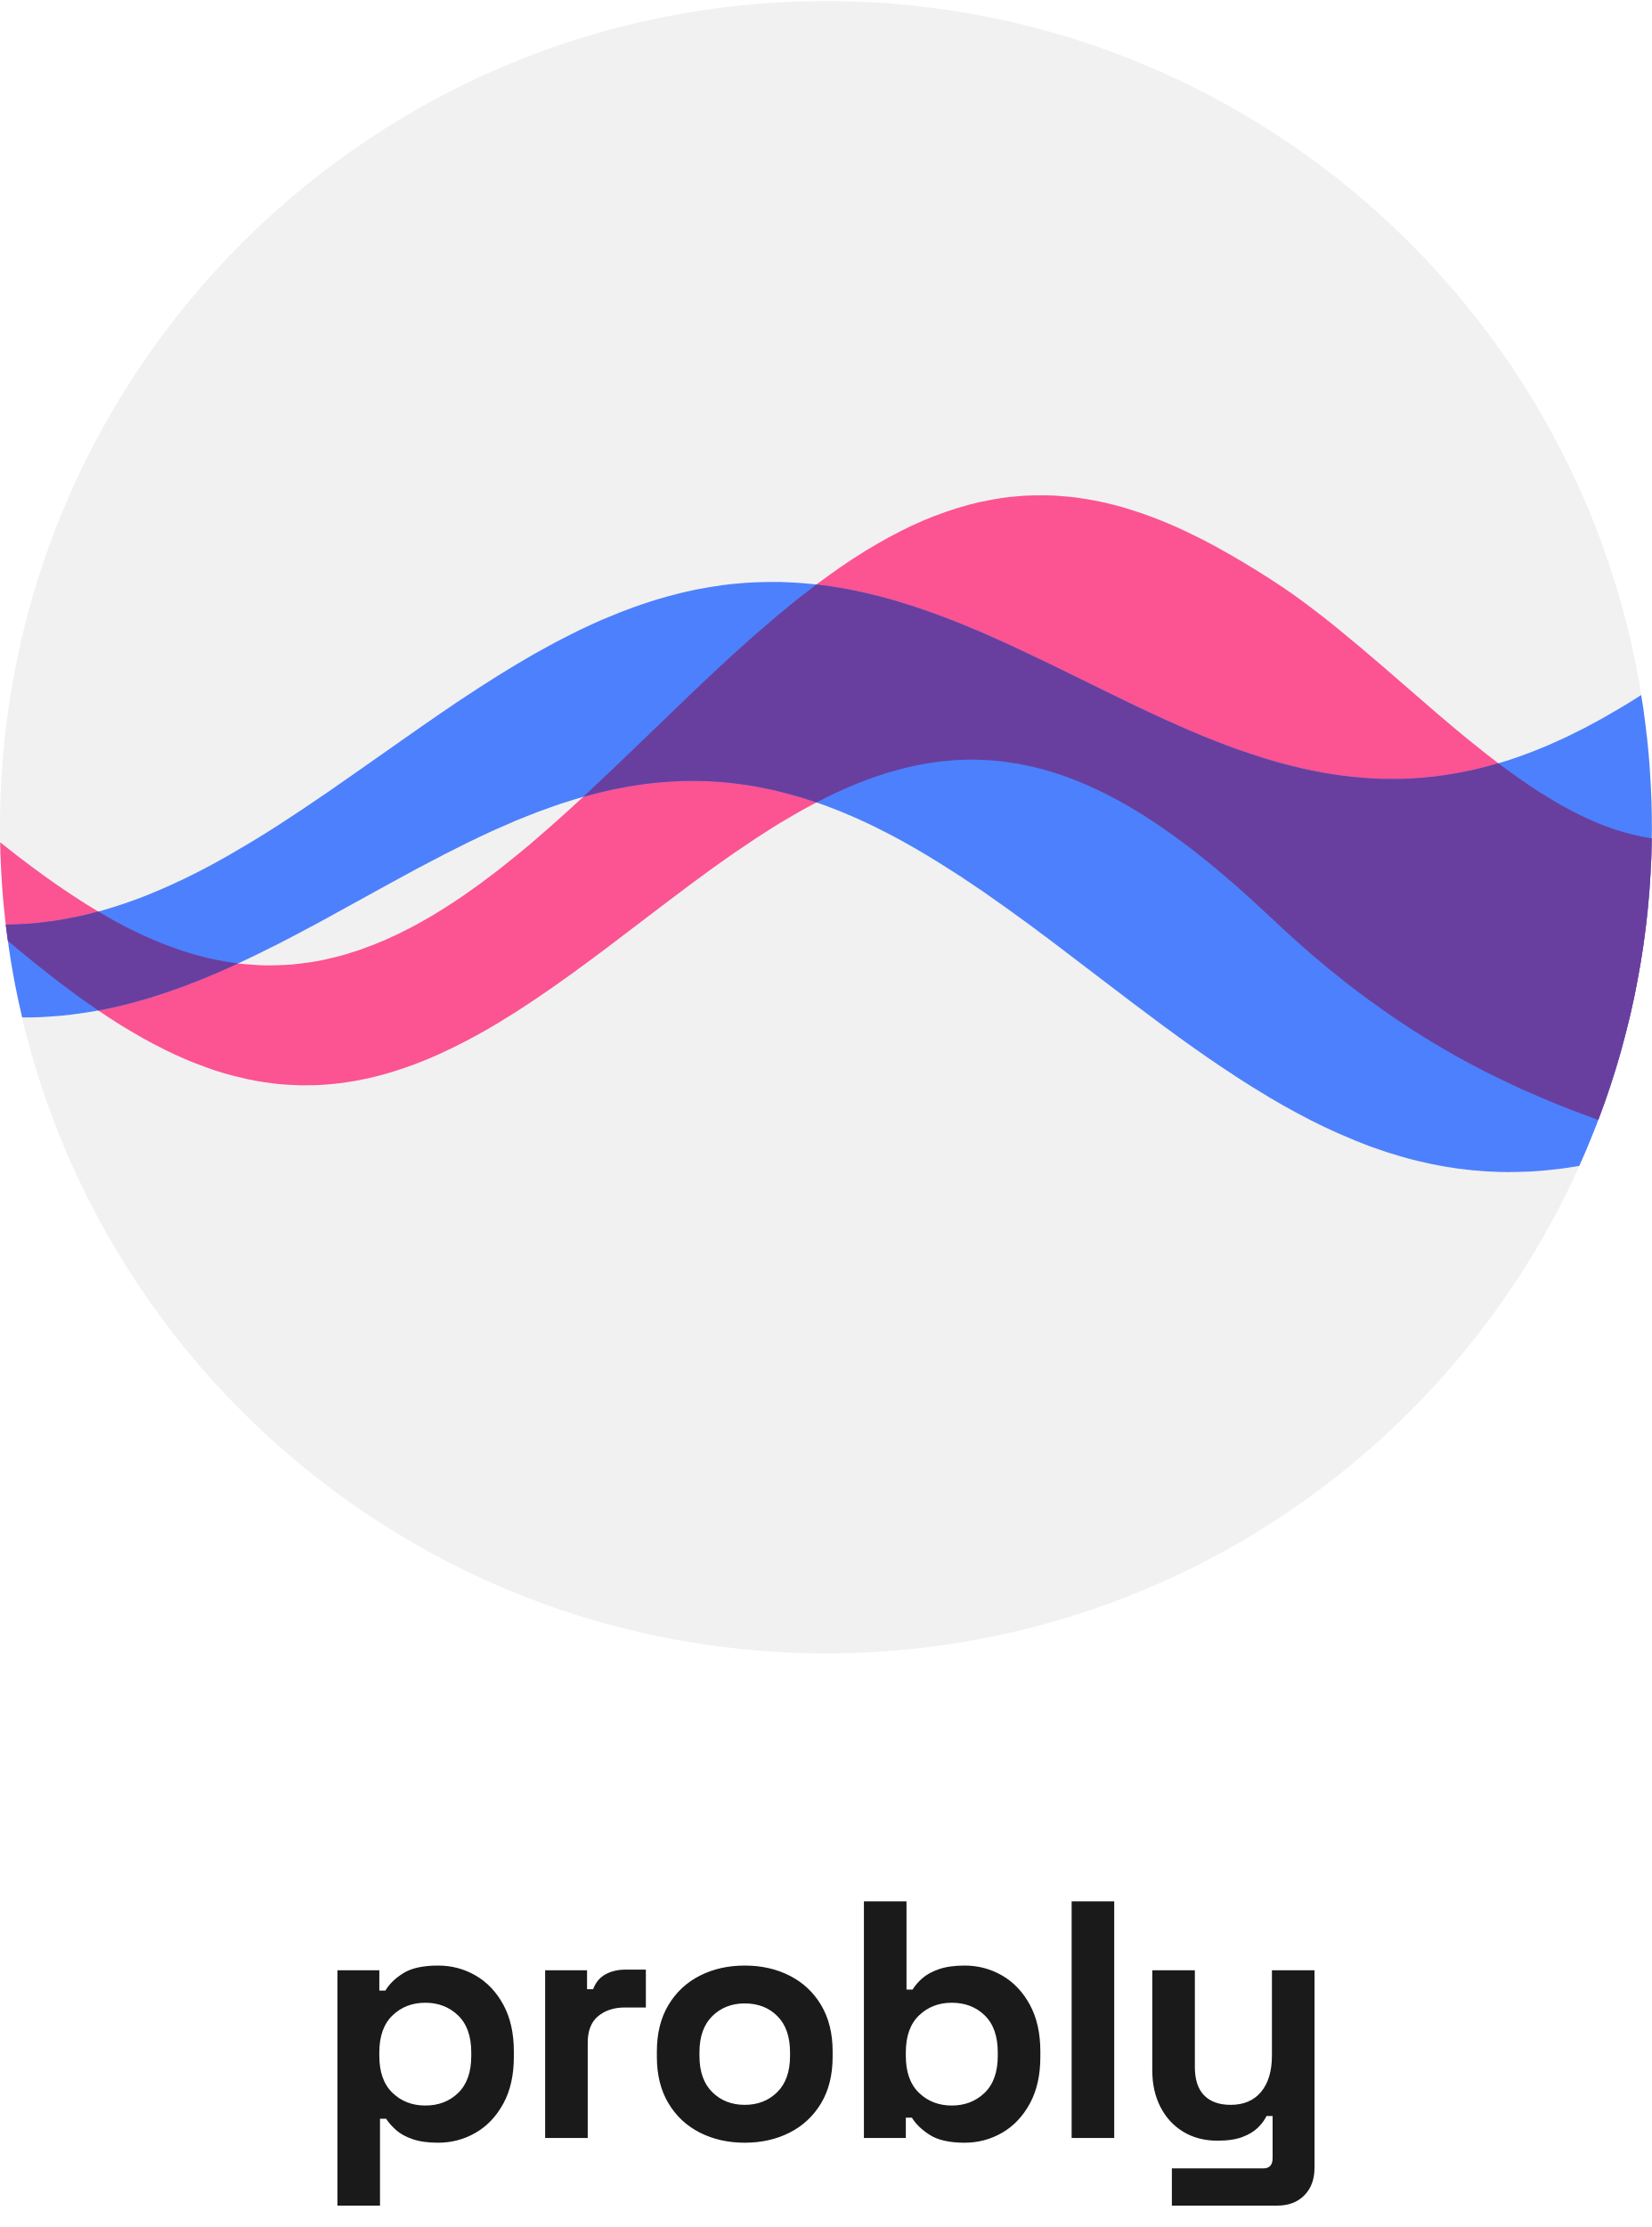
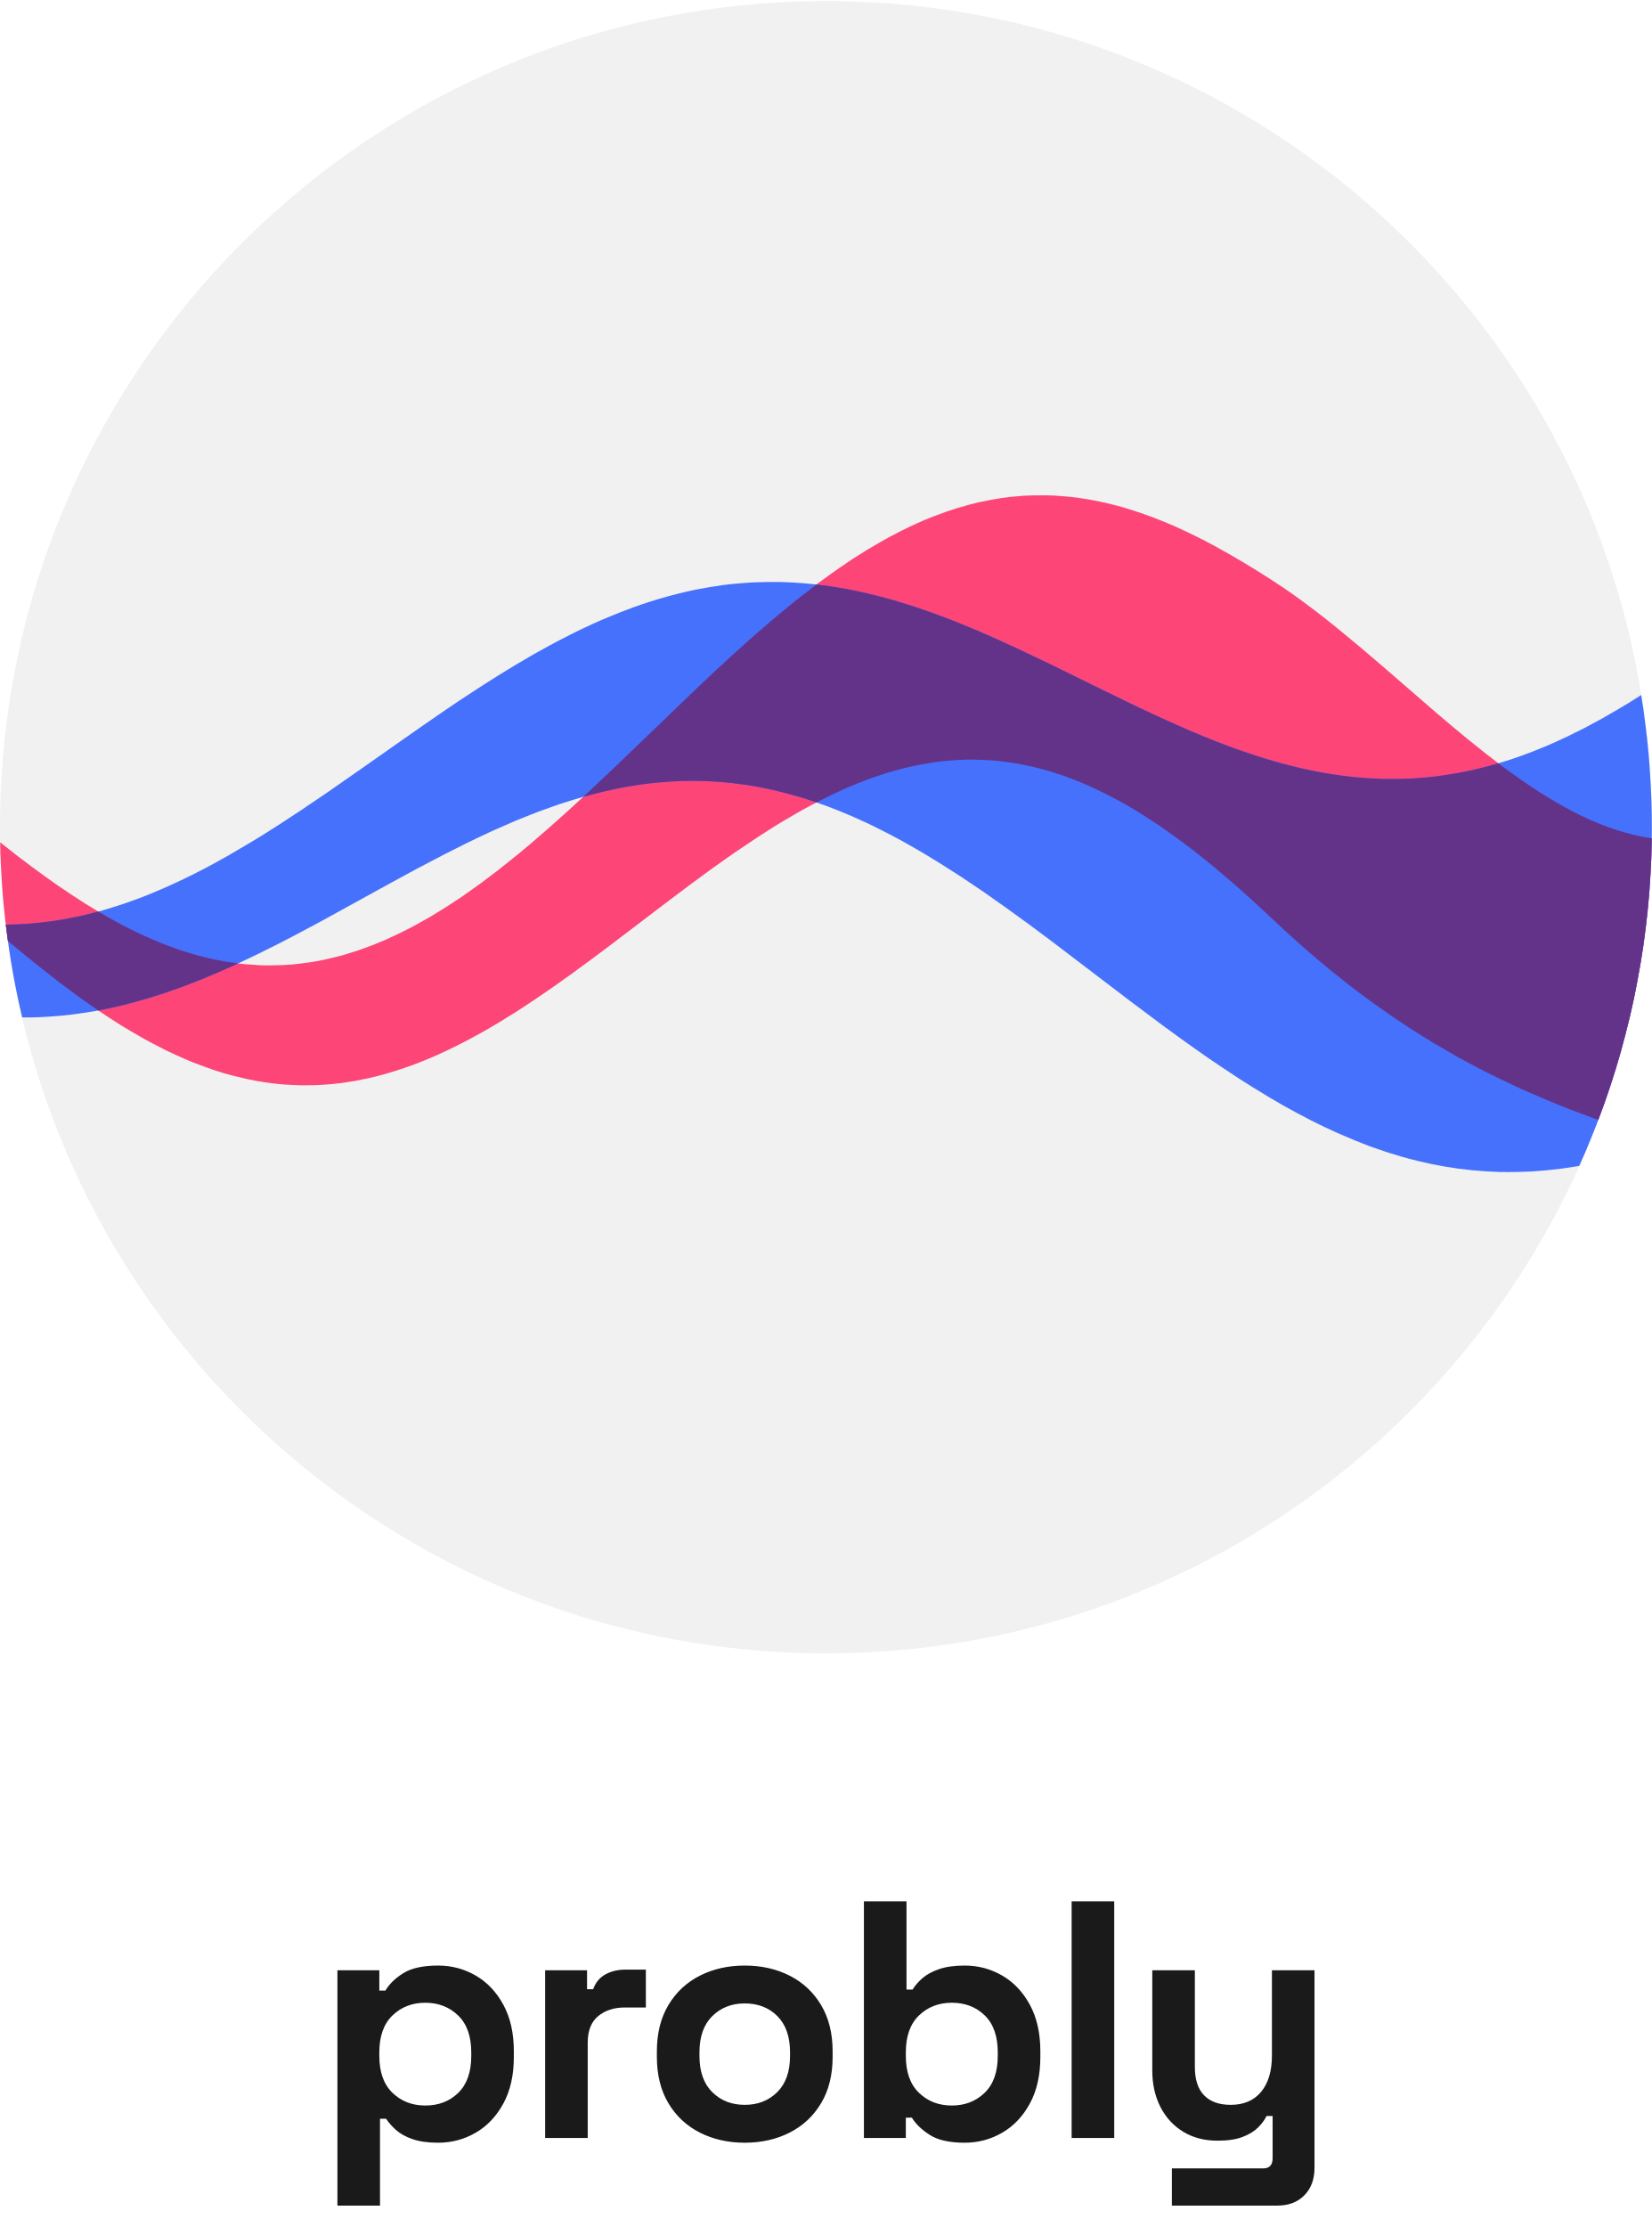
<svg xmlns="http://www.w3.org/2000/svg" viewBox="0 0 184.00 247.76" width="184" height="248" role="img" aria-label="probly">
  <g transform="translate(-8.000 -8.000) scale(1)">
    <circle cx="100" cy="100" r="92" fill="#f1f1f1" />
-     <path d="M8.88,112.66 10.50,114.01 12.00,115.23 13.50,116.42 15.00,117.57 16.50,118.68 17.50,119.40 19.00,120.44 20.00,121.11 21.50,122.07 22.50,122.67 24.00,123.54 25.00,124.08 26.50,124.85 27.50,125.32 28.50,125.77 29.50,126.19 31.00,126.75 32.00,127.10 33.00,127.41 34.00,127.68 35.50,128.04 36.50,128.24 37.50,128.40 38.50,128.54 39.50,128.64 40.50,128.70 41.50,128.74 43.00,128.73 44.00,128.68 45.00,128.60 46.00,128.49 47.50,128.26 49.00,127.96 50.00,127.72 51.00,127.45 52.00,127.15 53.00,126.82 54.00,126.47 55.00,126.08 56.00,125.67 57.00,125.23 58.00,124.76 59.00,124.27 60.00,123.76 61.00,123.22 62.00,122.67 63.50,121.79 65.50,120.55 67.50,119.24 69.50,117.87 71.50,116.45 73.50,114.99 75.50,113.50 82.50,108.18 85.00,106.30 87.50,104.47 90.00,102.71 92.50,101.04 94.00,100.08 95.00,99.46 96.50,98.58 97.50,98.01 99.00,97.21 100.00,96.70 101.50,95.99 102.50,95.54 104.00,94.93 105.00,94.55 106.50,94.05 107.50,93.75 109.00,93.35 110.00,93.13 111.50,92.85 112.50,92.71 114.00,92.56 115.00,92.50 116.50,92.47 117.50,92.50 118.50,92.56 119.50,92.66 121.00,92.86 122.00,93.04 123.00,93.26 124.00,93.51 125.00,93.79 126.00,94.11 127.00,94.46 128.50,95.05 129.50,95.49 130.50,95.95 131.50,96.45 132.50,96.98 133.50,97.54 134.50,98.13 136.00,99.07 137.00,99.73 138.00,100.42 139.00,101.14 140.00,101.88 142.00,103.43 144.00,105.08 146.00,106.80 148.00,108.60 151.00,111.40 152.00,112.31 153.50,113.64 155.50,115.35 157.50,116.97 159.50,118.51 161.50,119.97 162.50,120.67 164.00,121.69 165.00,122.35 166.50,123.31 167.50,123.92 169.00,124.81 170.00,125.38 171.50,126.20 173.00,126.99 174.50,127.75 177.00,128.94 178.50,129.61 180.00,130.25 181.50,130.87 183.00,131.47 186.03,132.60 186.72,130.73 187.36,128.86 187.96,126.98 188.52,125.08 189.10,122.90 189.58,120.98 190.01,119.05 190.39,117.12 190.74,115.17 191.05,113.22 191.31,111.26 191.53,109.30 191.71,107.33 191.84,105.36 191.94,103.39 191.99,101.24 191.00,101.07 190.50,100.97 190.00,100.85 189.00,100.59 188.50,100.44 187.50,100.12 186.50,99.75 185.50,99.34 184.00,98.65 183.00,98.14 182.00,97.60 180.50,96.72 179.50,96.10 178.50,95.45 177.00,94.41 175.00,92.95 173.50,91.80 171.50,90.20 170.00,88.96 168.00,87.27 162.00,82.07 159.50,79.94 157.00,77.87 155.50,76.67 154.50,75.90 153.00,74.77 152.00,74.05 151.00,73.36 149.50,72.37 148.00,71.42 146.50,70.51 145.00,69.63 143.50,68.79 142.00,67.99 140.50,67.25 139.00,66.55 138.00,66.12 136.50,65.52 135.00,64.98 133.50,64.50 132.50,64.21 131.00,63.84 129.50,63.54 128.00,63.30 127.00,63.19 125.50,63.07 124.50,63.04 123.00,63.05 122.00,63.09 120.50,63.22 119.50,63.35 118.50,63.52 117.00,63.82 116.00,64.07 114.50,64.50 113.50,64.83 112.00,65.38 111.00,65.78 109.50,66.45 108.50,66.94 107.00,67.72 106.00,68.28 104.50,69.16 103.00,70.11 101.50,71.12 100.50,71.83 99.00,72.92 98.00,73.69 96.50,74.87 95.50,75.68 94.00,76.93 91.50,79.10 89.00,81.36 86.00,84.16 83.50,86.55 76.50,93.29 73.00,96.59 71.00,98.42 69.00,100.20 67.00,101.93 65.50,103.17 63.50,104.77 61.50,106.28 59.50,107.70 58.00,108.69 57.00,109.32 56.00,109.93 54.50,110.78 53.50,111.31 52.50,111.81 51.00,112.51 49.50,113.13 48.00,113.68 46.50,114.16 45.50,114.43 44.00,114.78 43.00,114.97 41.50,115.18 40.50,115.29 39.50,115.35 38.00,115.39 37.00,115.37 35.50,115.27 34.50,115.17 33.00,114.94 32.00,114.75 30.50,114.40 29.50,114.13 28.00,113.66 27.00,113.30 25.50,112.71 24.50,112.28 23.00,111.59 21.50,110.82 20.00,110.00 19.00,109.42 17.50,108.51 16.00,107.54 14.50,106.53 13.00,105.47 11.50,104.37 10.00,103.24 8.02,101.68 8.05,103.10 8.13,104.80 8.23,106.49 8.36,108.17 8.59,110.42Z" fill="#fc5392" />
-     <path d="M10.47,121.18 11.50,121.18 12.50,121.15 13.50,121.09 15.00,120.97 16.00,120.86 17.50,120.65 18.50,120.49 20.00,120.20 21.00,119.98 22.50,119.61 23.50,119.34 25.00,118.90 26.00,118.58 27.50,118.06 28.50,117.70 30.00,117.12 32.00,116.29 34.50,115.18 36.50,114.23 39.00,112.99 41.00,111.95 43.50,110.62 51.50,106.22 54.50,104.59 57.50,103.02 60.00,101.76 61.50,101.04 63.00,100.34 65.50,99.25 67.00,98.65 68.00,98.26 69.50,97.72 70.50,97.37 72.00,96.90 73.00,96.61 74.50,96.21 75.50,95.97 77.00,95.65 78.00,95.46 79.00,95.30 80.00,95.17 81.50,95.00 82.50,94.93 83.50,94.87 84.50,94.84 86.00,94.85 87.00,94.88 88.00,94.94 89.00,95.03 90.00,95.14 91.50,95.35 92.50,95.52 94.00,95.83 95.00,96.07 96.50,96.47 97.50,96.76 99.00,97.26 100.00,97.61 101.50,98.19 103.00,98.82 104.50,99.50 105.50,99.98 107.00,100.74 108.50,101.54 110.00,102.39 111.00,102.98 112.50,103.89 115.00,105.48 117.50,107.16 120.00,108.92 122.50,110.73 125.00,112.59 134.00,119.44 137.50,122.06 139.50,123.52 141.00,124.59 142.50,125.64 144.00,126.66 146.00,127.98 147.50,128.93 149.50,130.15 151.00,131.02 152.50,131.84 154.00,132.63 155.50,133.37 157.00,134.06 159.00,134.91 160.50,135.50 161.50,135.85 162.50,136.19 164.00,136.65 165.00,136.93 166.00,137.18 167.50,137.52 169.00,137.80 170.50,138.03 172.00,138.20 173.50,138.32 175.00,138.39 176.00,138.40 177.00,138.39 178.50,138.34 179.50,138.27 180.50,138.18 182.00,138.01 183.91,137.72 184.56,136.25 185.21,134.68 185.84,133.11 186.43,131.52 187.00,129.93 187.53,128.32 188.04,126.71 188.52,125.08 188.96,123.45 189.38,121.81 189.76,120.16 190.12,118.50 190.39,117.12 190.69,115.45 190.96,113.78 191.20,112.10 191.41,110.42 191.58,108.74 191.73,107.05 191.84,105.36 191.93,103.67 191.98,101.98 192.00,100.28 191.99,98.59 191.95,96.90 191.87,95.20 191.77,93.51 191.64,91.83 191.47,90.14 191.27,88.46 191.05,86.78 190.81,85.28 189.50,86.11 188.50,86.71 186.50,87.87 184.50,88.95 182.50,89.94 181.50,90.40 180.50,90.85 179.50,91.26 178.50,91.66 177.50,92.03 176.50,92.38 175.50,92.70 174.50,93.00 173.50,93.27 172.50,93.52 171.50,93.75 170.50,93.94 169.50,94.12 168.50,94.27 167.50,94.39 166.50,94.49 165.50,94.56 164.50,94.61 163.50,94.63 162.50,94.63 161.50,94.60 160.50,94.55 159.50,94.48 158.50,94.38 157.00,94.19 156.00,94.04 155.00,93.86 153.50,93.56 151.50,93.08 150.00,92.67 148.00,92.07 146.00,91.39 144.00,90.65 142.50,90.06 140.50,89.23 138.50,88.35 136.50,87.44 133.00,85.77 126.00,82.34 123.00,80.89 120.50,79.72 118.00,78.59 116.50,77.95 115.00,77.33 112.50,76.36 111.00,75.82 110.00,75.48 108.50,75.01 107.50,74.71 106.00,74.30 104.50,73.93 103.00,73.61 102.00,73.42 100.50,73.17 99.00,72.97 97.50,72.83 96.50,72.76 95.00,72.69 93.50,72.69 92.00,72.73 91.00,72.79 89.50,72.92 88.50,73.04 87.00,73.27 85.50,73.54 84.50,73.76 83.50,74.00 82.50,74.26 81.50,74.54 80.50,74.85 79.50,75.18 78.50,75.53 77.00,76.10 75.00,76.92 74.00,77.37 72.50,78.07 71.50,78.57 70.00,79.34 69.00,79.88 67.50,80.71 65.50,81.88 63.50,83.10 61.50,84.37 59.00,86.01 57.00,87.37 55.00,88.75 47.50,94.01 44.50,96.10 41.50,98.13 39.00,99.77 37.50,100.72 36.00,101.64 33.50,103.11 32.00,103.95 31.00,104.49 29.50,105.26 28.50,105.75 27.00,106.45 26.00,106.89 24.50,107.52 23.50,107.91 22.00,108.45 21.00,108.78 19.50,109.24 18.50,109.51 17.00,109.87 16.00,110.09 14.50,110.36 13.50,110.50 12.00,110.68 11.00,110.76 10.00,110.81 8.64,110.85 9.00,113.50 9.21,114.89 9.45,116.28 9.71,117.67 10.05,119.33Z" fill="#4d80fc" />
-     <path d="M8.88,112.66 10.50,114.01 12.00,115.23 14.50,117.19 16.00,118.32 17.00,119.05 18.95,120.41 20.50,120.09 21.50,119.86 22.50,119.61 24.50,119.05 26.50,118.41 28.50,117.70 30.50,116.92 32.50,116.08 34.52,115.17 33.00,114.94 32.00,114.75 31.00,114.53 30.00,114.27 29.00,113.98 28.00,113.66 27.00,113.30 26.00,112.92 25.00,112.50 24.00,112.06 23.00,111.59 22.00,111.09 21.00,110.56 20.00,110.00 18.95,109.39 17.50,109.76 16.50,109.98 15.00,110.27 14.00,110.43 12.50,110.62 11.50,110.72 10.00,110.81 8.64,110.85ZM98.95,97.24 100.50,96.46 101.50,95.99 102.50,95.54 103.50,95.13 104.50,94.74 105.50,94.38 107.00,93.89 108.00,93.61 109.00,93.35 110.00,93.13 111.00,92.94 112.00,92.78 113.00,92.65 114.50,92.52 115.50,92.48 116.50,92.47 118.00,92.53 119.00,92.60 120.00,92.72 121.50,92.95 123.00,93.26 124.00,93.51 125.00,93.79 126.50,94.28 127.50,94.65 128.50,95.05 129.50,95.49 131.00,96.20 132.50,96.98 134.00,97.83 135.50,98.75 137.00,99.73 138.50,100.78 140.00,101.88 141.00,102.64 142.50,103.83 143.50,104.66 145.00,105.93 146.00,106.80 147.50,108.15 149.00,109.53 151.00,111.40 152.50,112.76 154.00,114.08 156.00,115.76 158.00,117.36 159.00,118.13 160.50,119.25 162.50,120.67 163.50,121.36 165.00,122.35 166.00,122.99 167.50,123.92 168.50,124.51 170.00,125.38 171.00,125.93 172.50,126.73 173.50,127.25 175.00,127.99 177.50,129.17 180.00,130.25 181.50,130.87 183.00,131.47 186.03,132.60 186.72,130.73 187.36,128.86 187.96,126.98 188.52,125.08 189.10,122.90 189.58,120.98 190.01,119.05 190.39,117.12 190.74,115.17 191.05,113.22 191.31,111.26 191.53,109.30 191.71,107.33 191.84,105.36 191.94,103.39 191.99,101.24 191.00,101.07 190.00,100.85 189.00,100.59 188.00,100.29 187.00,99.94 186.00,99.55 185.00,99.12 184.00,98.65 183.00,98.14 182.00,97.60 181.00,97.02 179.50,96.10 178.50,95.45 177.50,94.76 176.00,93.70 174.90,92.88 173.50,93.27 172.00,93.64 170.50,93.94 169.00,94.19 168.00,94.33 166.50,94.49 165.00,94.59 163.50,94.63 162.00,94.62 160.50,94.55 159.00,94.43 157.50,94.26 156.00,94.04 154.50,93.77 153.00,93.45 151.50,93.08 150.50,92.82 149.00,92.38 147.50,91.90 146.00,91.39 145.00,91.03 143.50,90.46 142.00,89.86 140.50,89.23 137.50,87.90 134.50,86.50 131.50,85.04 125.00,81.85 121.00,79.95 119.00,79.04 117.00,78.16 115.00,77.33 113.50,76.74 111.50,76.00 109.50,75.32 107.50,74.71 106.00,74.30 104.00,73.82 102.50,73.51 101.50,73.33 100.50,73.17 98.95,72.97 97.00,74.47 96.00,75.27 94.50,76.51 92.00,78.66 89.50,80.90 87.50,82.75 85.50,84.64 76.50,93.29 72.97,96.62 74.50,96.21 75.50,95.97 76.50,95.75 78.00,95.46 79.50,95.23 81.00,95.05 82.50,94.93 84.00,94.85 85.50,94.84 87.00,94.88 88.50,94.98 89.50,95.08 91.00,95.27 92.00,95.43 93.00,95.62 94.00,95.83 95.00,96.07 96.00,96.33 97.00,96.61 98.00,96.92Z" fill="#683f9e" />
+     <path d="M8.88,112.66 10.50,114.01 12.00,115.23 13.50,116.42 15.00,117.57 16.50,118.68 17.50,119.40 19.00,120.44 20.00,121.11 21.50,122.07 22.50,122.67 24.00,123.54 25.00,124.08 26.50,124.85 27.50,125.32 28.50,125.77 29.50,126.19 31.00,126.75 32.00,127.10 33.00,127.41 34.00,127.68 35.50,128.04 36.50,128.24 37.50,128.40 38.50,128.54 39.50,128.64 40.50,128.70 41.50,128.74 43.00,128.73 44.00,128.68 45.00,128.60 46.00,128.49 47.50,128.26 49.00,127.96 50.00,127.72 51.00,127.45 52.00,127.15 53.00,126.82 54.00,126.47 55.00,126.08 56.00,125.67 57.00,125.23 58.00,124.76 59.00,124.27 60.00,123.76 61.00,123.22 62.00,122.67 63.50,121.79 65.50,120.55 67.50,119.24 69.50,117.87 71.50,116.45 73.50,114.99 75.50,113.50 82.50,108.18 85.00,106.30 87.50,104.47 90.00,102.71 92.50,101.04 94.00,100.08 95.00,99.46 96.50,98.58 97.50,98.01 99.00,97.21 100.00,96.70 101.50,95.99 102.50,95.54 104.00,94.93 105.00,94.55 106.50,94.05 107.50,93.75 109.00,93.35 110.00,93.13 111.50,92.85 112.50,92.71 114.00,92.56 115.00,92.50 116.50,92.47 117.50,92.50 118.50,92.56 119.50,92.66 121.00,92.86 122.00,93.04 123.00,93.26 124.00,93.51 125.00,93.79 126.00,94.11 127.00,94.46 128.50,95.05 129.50,95.49 130.50,95.95 131.50,96.45 132.50,96.98 133.50,97.54 134.50,98.13 136.00,99.07 137.00,99.73 138.00,100.42 139.00,101.14 140.00,101.88 142.00,103.43 144.00,105.08 146.00,106.80 148.00,108.60 151.00,111.40 152.00,112.31 153.50,113.64 155.50,115.35 157.50,116.97 159.50,118.51 161.50,119.97 162.50,120.67 164.00,121.69 165.00,122.35 166.50,123.31 167.50,123.92 169.00,124.81 170.00,125.38 171.50,126.20 173.00,126.99 174.50,127.75 177.00,128.94 178.50,129.61 180.00,130.25 181.50,130.87 183.00,131.47 186.03,132.60 186.72,130.73 187.36,128.86 187.96,126.98 188.52,125.08 189.10,122.90 189.58,120.98 190.01,119.05 190.39,117.12 190.74,115.17 191.05,113.22 191.31,111.26 191.53,109.30 191.71,107.33 191.84,105.36 191.94,103.39 191.99,101.24 191.00,101.07 190.50,100.97 190.00,100.85 189.00,100.59 188.50,100.44 187.50,100.12 186.50,99.75 185.50,99.34 184.00,98.65 183.00,98.14 182.00,97.60 180.50,96.72 179.50,96.10 178.50,95.45 177.00,94.41 175.00,92.95 173.50,91.80 171.50,90.20 170.00,88.96 168.00,87.27 162.00,82.07 159.50,79.94 157.00,77.87 155.50,76.67 154.50,75.90 153.00,74.77 152.00,74.05 151.00,73.36 149.50,72.37 148.00,71.42 146.50,70.51 145.00,69.63 143.50,68.79 142.00,67.99 140.50,67.25 139.00,66.55 138.00,66.12 136.50,65.52 135.00,64.98 133.50,64.50 132.50,64.21 131.00,63.84 129.50,63.54 128.00,63.30 127.00,63.19 125.50,63.07 124.50,63.04 123.00,63.05 122.00,63.09 120.50,63.22 119.50,63.35 118.50,63.52 117.00,63.82 116.00,64.07 114.50,64.50 113.50,64.83 112.00,65.38 111.00,65.78 109.50,66.45 108.50,66.94 107.00,67.72 106.00,68.28 104.50,69.16 103.00,70.11 101.50,71.12 100.50,71.83 99.00,72.92 98.00,73.69 96.50,74.87 95.50,75.68 94.00,76.93 91.50,79.10 89.00,81.36 86.00,84.16 83.50,86.55 76.50,93.29 73.00,96.59 71.00,98.42 69.00,100.20 67.00,101.93 65.50,103.17 63.50,104.77 61.50,106.28 59.50,107.70 58.00,108.69 57.00,109.32 56.00,109.93 54.50,110.78 53.50,111.31 52.50,111.81 51.00,112.51 49.50,113.13 48.00,113.68 46.50,114.16 45.50,114.43 44.00,114.78 43.00,114.97 41.50,115.18 40.50,115.29 39.50,115.35 38.00,115.39 37.00,115.37 35.50,115.27 34.50,115.17 33.00,114.94 32.00,114.75 30.50,114.40 29.50,114.13 28.00,113.66 27.00,113.30 25.50,112.71 24.50,112.28 23.00,111.59 21.50,110.82 20.00,110.00 19.00,109.42 17.50,108.51 16.00,107.54 14.50,106.53 13.00,105.47 11.50,104.37 10.00,103.24 8.02,101.68 8.05,103.10 8.13,104.80 8.23,106.49 8.36,108.17 8.59,110.42Z" fill="#fd4578" />
+     <path d="M10.47,121.18 11.50,121.18 12.50,121.15 13.50,121.09 15.00,120.97 16.00,120.86 17.50,120.65 18.50,120.49 20.00,120.20 21.00,119.98 22.50,119.61 23.50,119.34 25.00,118.90 26.00,118.58 27.50,118.06 28.50,117.70 30.00,117.12 32.00,116.29 34.50,115.18 36.50,114.23 39.00,112.99 41.00,111.95 43.50,110.62 51.50,106.22 54.50,104.59 57.50,103.02 60.00,101.76 61.50,101.04 63.00,100.34 65.50,99.25 67.00,98.65 68.00,98.26 69.50,97.72 70.50,97.37 72.00,96.90 73.00,96.61 74.50,96.21 75.50,95.97 77.00,95.65 78.00,95.46 79.00,95.30 80.00,95.17 81.50,95.00 82.50,94.93 83.50,94.87 84.50,94.84 86.00,94.85 87.00,94.88 88.00,94.94 89.00,95.03 90.00,95.14 91.50,95.35 92.50,95.52 94.00,95.83 95.00,96.07 96.50,96.47 97.50,96.76 99.00,97.26 100.00,97.61 101.50,98.19 103.00,98.82 104.50,99.50 105.50,99.98 107.00,100.74 108.50,101.54 110.00,102.39 111.00,102.98 112.50,103.89 115.00,105.48 117.50,107.16 120.00,108.92 122.50,110.73 125.00,112.59 134.00,119.44 137.50,122.06 139.50,123.52 141.00,124.59 142.50,125.64 144.00,126.66 146.00,127.98 147.50,128.93 149.50,130.15 151.00,131.02 152.50,131.84 154.00,132.63 155.50,133.37 157.00,134.06 159.00,134.91 160.50,135.50 161.50,135.85 162.50,136.19 164.00,136.65 165.00,136.93 166.00,137.18 167.50,137.52 169.00,137.80 170.50,138.03 172.00,138.20 173.50,138.32 175.00,138.39 176.00,138.40 177.00,138.39 178.50,138.34 179.50,138.27 180.50,138.18 182.00,138.01 183.91,137.72 184.56,136.25 185.21,134.68 185.84,133.11 186.43,131.52 187.00,129.93 187.53,128.32 188.04,126.71 188.52,125.08 188.96,123.45 189.38,121.81 189.76,120.16 190.12,118.50 190.39,117.12 190.69,115.45 190.96,113.78 191.20,112.10 191.41,110.42 191.58,108.74 191.73,107.05 191.84,105.36 191.93,103.67 191.98,101.98 192.00,100.28 191.99,98.59 191.95,96.90 191.87,95.20 191.77,93.51 191.64,91.83 191.47,90.14 191.27,88.46 191.05,86.78 190.81,85.28 189.50,86.11 188.50,86.71 186.50,87.87 184.50,88.95 182.50,89.94 181.50,90.40 180.50,90.85 179.50,91.26 178.50,91.66 177.50,92.03 176.50,92.38 175.50,92.70 174.50,93.00 173.50,93.27 172.50,93.52 171.50,93.75 170.50,93.94 169.50,94.12 168.50,94.27 167.50,94.39 166.50,94.49 165.50,94.56 164.50,94.61 163.50,94.63 162.50,94.63 161.50,94.60 160.50,94.55 159.50,94.48 158.50,94.38 157.00,94.19 156.00,94.04 155.00,93.86 153.50,93.56 151.50,93.08 150.00,92.67 148.00,92.07 146.00,91.39 144.00,90.65 142.50,90.06 140.50,89.23 138.50,88.35 136.50,87.44 133.00,85.77 126.00,82.34 123.00,80.89 120.50,79.72 118.00,78.59 116.50,77.95 115.00,77.33 112.50,76.36 111.00,75.82 110.00,75.48 108.50,75.01 107.50,74.71 106.00,74.30 104.50,73.93 103.00,73.61 102.00,73.42 100.50,73.17 99.00,72.97 97.50,72.83 96.50,72.76 95.00,72.69 93.50,72.69 92.00,72.73 91.00,72.79 89.50,72.92 88.50,73.04 87.00,73.27 85.50,73.54 84.50,73.76 83.50,74.00 82.50,74.26 81.50,74.54 80.50,74.85 79.50,75.18 78.50,75.53 77.00,76.10 75.00,76.92 74.00,77.37 72.50,78.07 71.50,78.57 70.00,79.34 69.00,79.88 67.50,80.71 65.50,81.88 63.50,83.10 61.50,84.37 59.00,86.01 57.00,87.37 55.00,88.75 47.50,94.01 44.50,96.10 41.50,98.13 39.00,99.77 37.50,100.72 36.00,101.64 33.50,103.11 32.00,103.95 31.00,104.49 29.50,105.26 28.50,105.75 27.00,106.45 26.00,106.89 24.50,107.52 23.50,107.91 22.00,108.45 21.00,108.78 19.50,109.24 18.50,109.51 17.00,109.87 16.00,110.09 14.50,110.36 13.50,110.50 12.00,110.68 11.00,110.76 10.00,110.81 8.64,110.85 9.00,113.50 9.21,114.89 9.45,116.28 9.71,117.67 10.05,119.33Z" fill="#4671fd" />
+     <path d="M8.88,112.66 10.50,114.01 12.00,115.23 14.50,117.19 16.00,118.32 17.00,119.05 18.95,120.41 20.50,120.09 21.50,119.86 22.50,119.61 24.50,119.05 26.50,118.41 28.50,117.70 30.50,116.92 32.50,116.08 34.52,115.17 33.00,114.94 32.00,114.75 31.00,114.53 30.00,114.27 29.00,113.98 28.00,113.66 27.00,113.30 26.00,112.92 25.00,112.50 24.00,112.06 23.00,111.59 22.00,111.09 21.00,110.56 20.00,110.00 18.95,109.39 17.50,109.76 16.50,109.98 15.00,110.27 14.00,110.43 12.50,110.62 11.50,110.72 10.00,110.81 8.64,110.85ZM98.95,97.24 100.50,96.46 101.50,95.99 102.50,95.54 103.50,95.13 104.50,94.74 105.50,94.38 107.00,93.89 108.00,93.61 109.00,93.35 110.00,93.13 111.00,92.94 112.00,92.78 113.00,92.65 114.50,92.52 115.50,92.48 116.50,92.47 118.00,92.53 119.00,92.60 120.00,92.72 121.50,92.95 123.00,93.26 124.00,93.51 125.00,93.79 126.50,94.28 127.50,94.65 128.50,95.05 129.50,95.49 131.00,96.20 132.50,96.98 134.00,97.83 135.50,98.75 137.00,99.73 138.50,100.78 140.00,101.88 141.00,102.64 142.50,103.83 143.50,104.66 145.00,105.93 146.00,106.80 147.50,108.15 149.00,109.53 151.00,111.40 152.50,112.76 154.00,114.08 156.00,115.76 158.00,117.36 159.00,118.13 160.50,119.25 162.50,120.67 163.50,121.36 165.00,122.35 166.00,122.99 167.50,123.92 168.50,124.51 170.00,125.38 171.00,125.93 172.50,126.73 173.50,127.25 175.00,127.99 177.50,129.17 180.00,130.25 181.50,130.87 183.00,131.47 186.03,132.60 186.72,130.73 187.36,128.86 187.96,126.98 188.52,125.08 189.10,122.90 189.58,120.98 190.01,119.05 190.39,117.12 190.74,115.17 191.05,113.22 191.31,111.26 191.53,109.30 191.71,107.33 191.84,105.36 191.94,103.39 191.99,101.24 191.00,101.07 190.00,100.85 189.00,100.59 188.00,100.29 187.00,99.94 186.00,99.55 185.00,99.12 184.00,98.65 183.00,98.14 182.00,97.60 181.00,97.02 179.50,96.10 178.50,95.45 177.50,94.76 176.00,93.70 174.90,92.88 173.50,93.27 172.00,93.64 170.50,93.94 169.00,94.19 168.00,94.33 166.50,94.49 165.00,94.59 163.50,94.63 162.00,94.62 160.50,94.55 159.00,94.43 157.50,94.26 156.00,94.04 154.50,93.77 153.00,93.45 151.50,93.08 150.50,92.82 149.00,92.38 147.50,91.90 146.00,91.39 145.00,91.03 143.50,90.46 142.00,89.86 140.50,89.23 137.50,87.90 134.50,86.50 131.50,85.04 125.00,81.85 121.00,79.95 119.00,79.04 117.00,78.16 115.00,77.33 113.50,76.74 111.50,76.00 109.50,75.32 107.50,74.71 106.00,74.30 104.00,73.82 102.50,73.51 101.50,73.33 100.50,73.17 98.95,72.97 97.00,74.47 96.00,75.27 94.50,76.51 92.00,78.66 89.50,80.90 87.50,82.75 85.50,84.64 76.50,93.29 72.97,96.62 74.50,96.21 75.50,95.97 76.50,95.75 78.00,95.46 79.50,95.23 81.00,95.05 82.50,94.93 84.00,94.85 85.50,94.84 87.00,94.88 88.50,94.98 89.50,95.08 91.00,95.27 92.00,95.43 93.00,95.62 94.00,95.83 95.00,96.07 96.00,96.33 97.00,96.61 98.00,96.92Z" fill="#63338a" />
  </g>
  <path d="M70 200V-496H194V-436H212Q229 -465 265.0 -487.5Q301 -510 368 -510Q428 -510 479.0 -480.5Q530 -451 561.0 -394.0Q592 -337 592 -256V-240Q592 -159 561.0 -102.0Q530 -45 479.0 -15.5Q428 14 368 14Q323 14 292.5 3.5Q262 -7 243.5 -23.5Q225 -40 214 -57H196V200ZM330 -96Q389 -96 427.5 -133.5Q466 -171 466 -243V-253Q466 -325 427.0 -362.5Q388 -400 330 -400Q272 -400 233.0 -362.5Q194 -325 194 -253V-243Q194 -171 233.0 -133.5Q272 -96 330 -96ZM684.562 0V-496H808.562V-440H826.562Q837.562 -470 863.062 -484.0Q888.562 -498 922.562 -498H982.562V-386H920.562Q872.562 -386 841.562 -360.5Q810.562 -335 810.562 -282V0ZM1275.125 14Q1201.125 14 1142.125 -16.0Q1083.125 -46 1049.125 -103.0Q1015.125 -160 1015.125 -240V-256Q1015.125 -336 1049.125 -393.0Q1083.125 -450 1142.125 -480.0Q1201.125 -510 1275.125 -510Q1349.125 -510 1408.125 -480.0Q1467.125 -450 1501.125 -393.0Q1535.125 -336 1535.125 -256V-240Q1535.125 -160 1501.125 -103.0Q1467.125 -46 1408.125 -16.0Q1349.125 14 1275.125 14ZM1275.125 -98Q1333.125 -98 1371.125 -135.5Q1409.125 -173 1409.125 -243V-253Q1409.125 -323 1371.625 -360.5Q1334.125 -398 1275.125 -398Q1217.125 -398 1179.125 -360.5Q1141.125 -323 1141.125 -253V-243Q1141.125 -173 1179.125 -135.5Q1217.125 -98 1275.125 -98ZM1925.688 14Q1858.688 14 1822.688 -9.0Q1786.688 -32 1769.688 -60H1751.688V0H1627.688V-700H1753.688V-439H1771.688Q1782.688 -457 1801.188 -473.0Q1819.688 -489 1850.188 -499.5Q1880.688 -510 1925.688 -510Q1985.688 -510 2036.688 -480.5Q2087.688 -451 2118.688 -394.0Q2149.688 -337 2149.688 -256V-240Q2149.688 -159 2118.688 -102.0Q2087.688 -45 2036.688 -15.5Q1985.688 14 1925.688 14ZM1887.688 -96Q1945.688 -96 1984.688 -133.5Q2023.688 -171 2023.688 -243V-253Q2023.688 -325 1985.188 -362.5Q1946.688 -400 1887.688 -400Q1829.688 -400 1790.688 -362.5Q1751.688 -325 1751.688 -253V-243Q1751.688 -171 1790.688 -133.5Q1829.688 -96 1887.688 -96ZM2242.25 0V-700H2368.25V0ZM2538.812 200V90H2808.812Q2836.812 90 2836.812 60V-65H2818.812Q2810.812 -48 2793.812 -31.0Q2776.812 -14 2747.812 -3.0Q2718.812 8 2673.812 8Q2615.812 8 2572.312 -18.5Q2528.812 -45 2504.812 -92.0Q2480.812 -139 2480.812 -200V-496H2606.812V-210Q2606.812 -154 2634.312 -126.0Q2661.812 -98 2712.812 -98Q2770.812 -98 2802.812 -136.5Q2834.812 -175 2834.812 -244V-496H2960.812V88Q2960.812 139 2930.812 169.5Q2900.812 200 2850.812 200Z" fill="#1A1A1A" transform="translate(34.949 237.967) scale(0.03765)" />
</svg>
